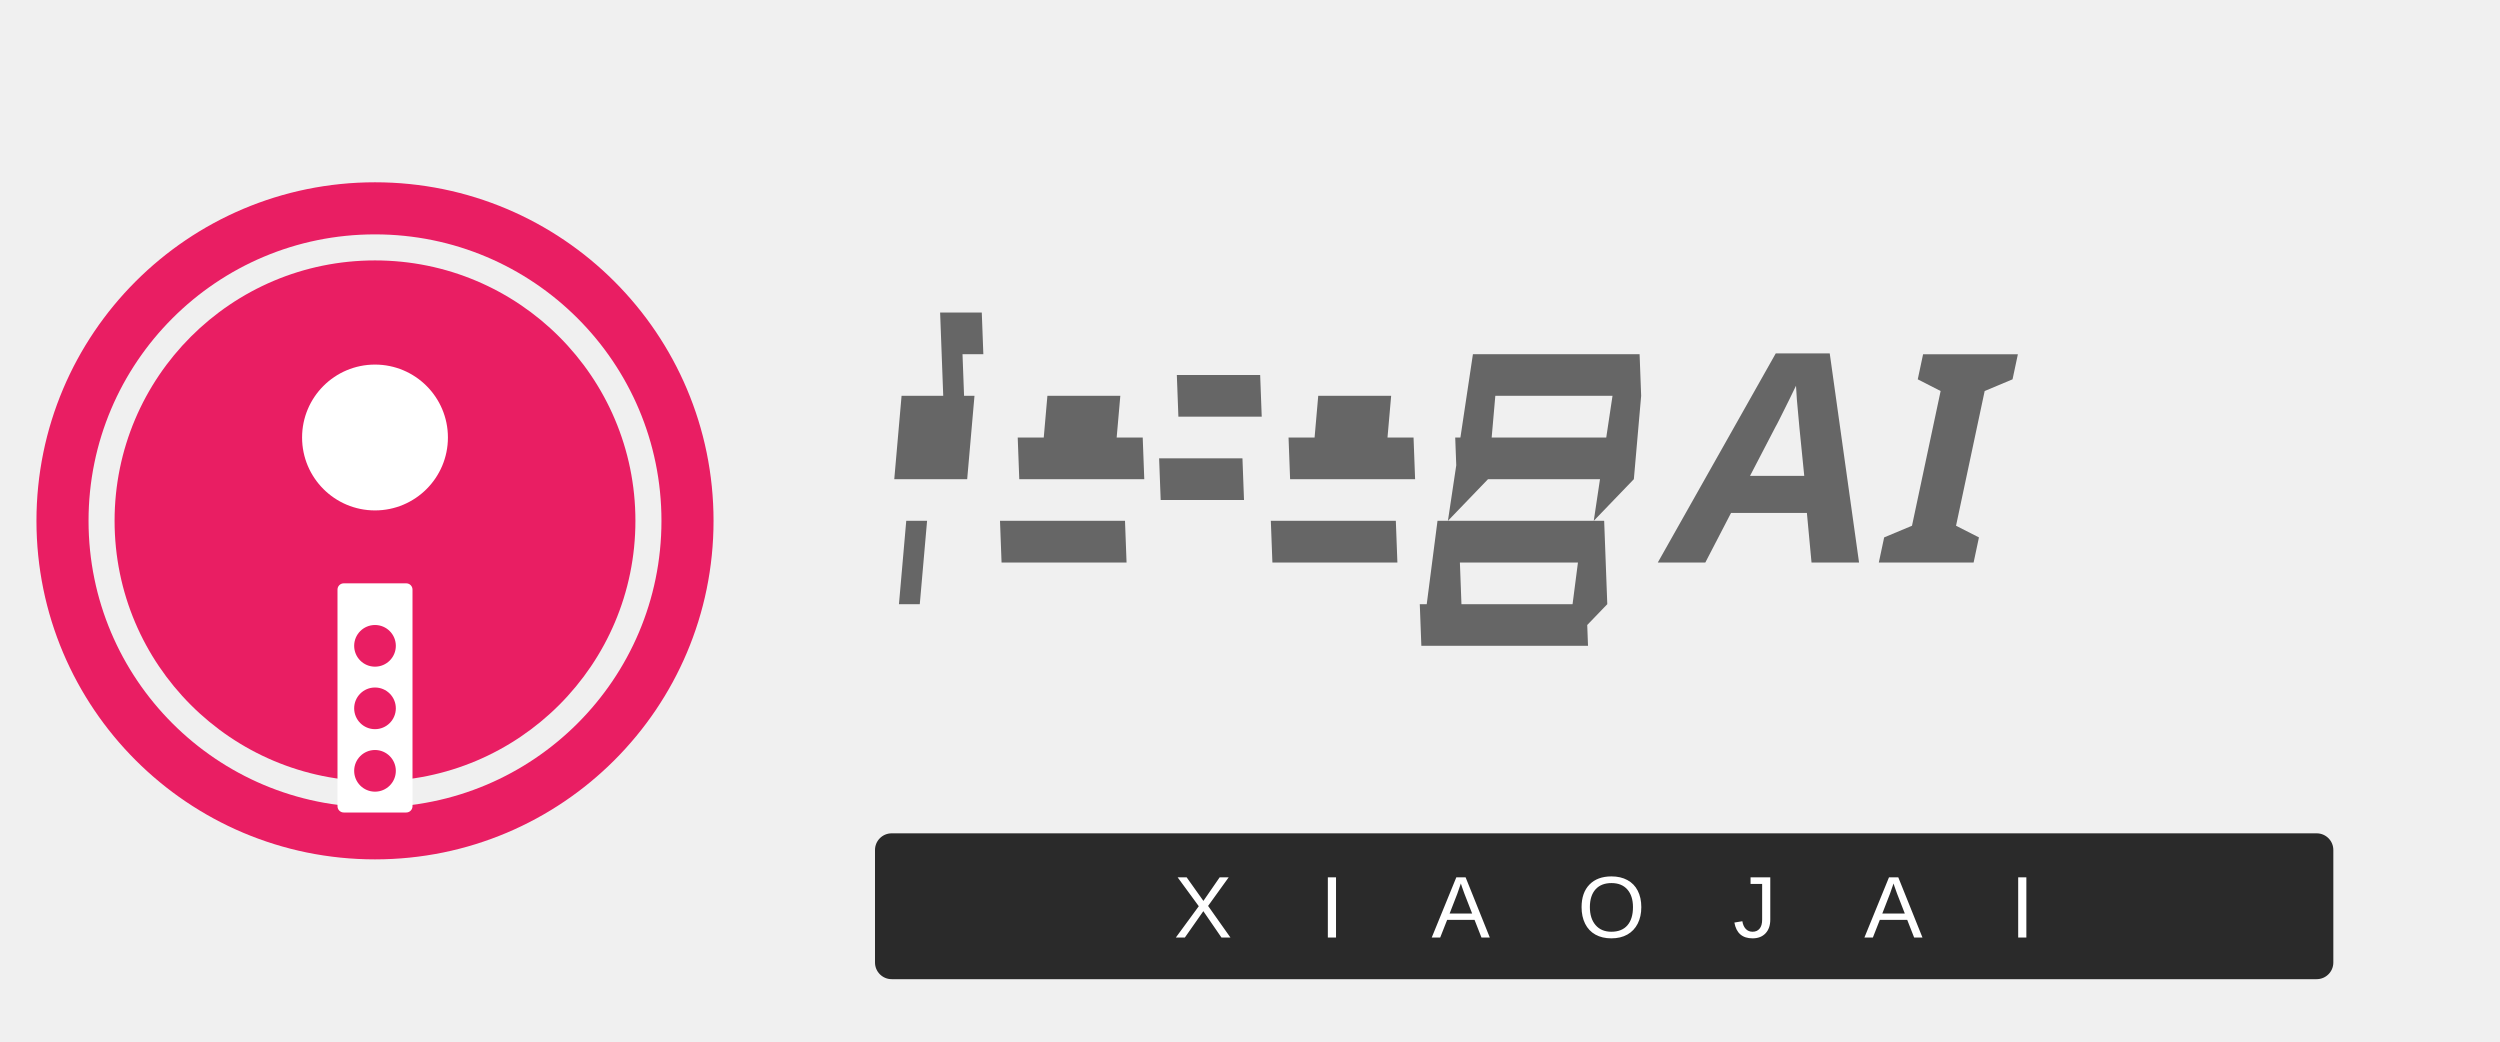
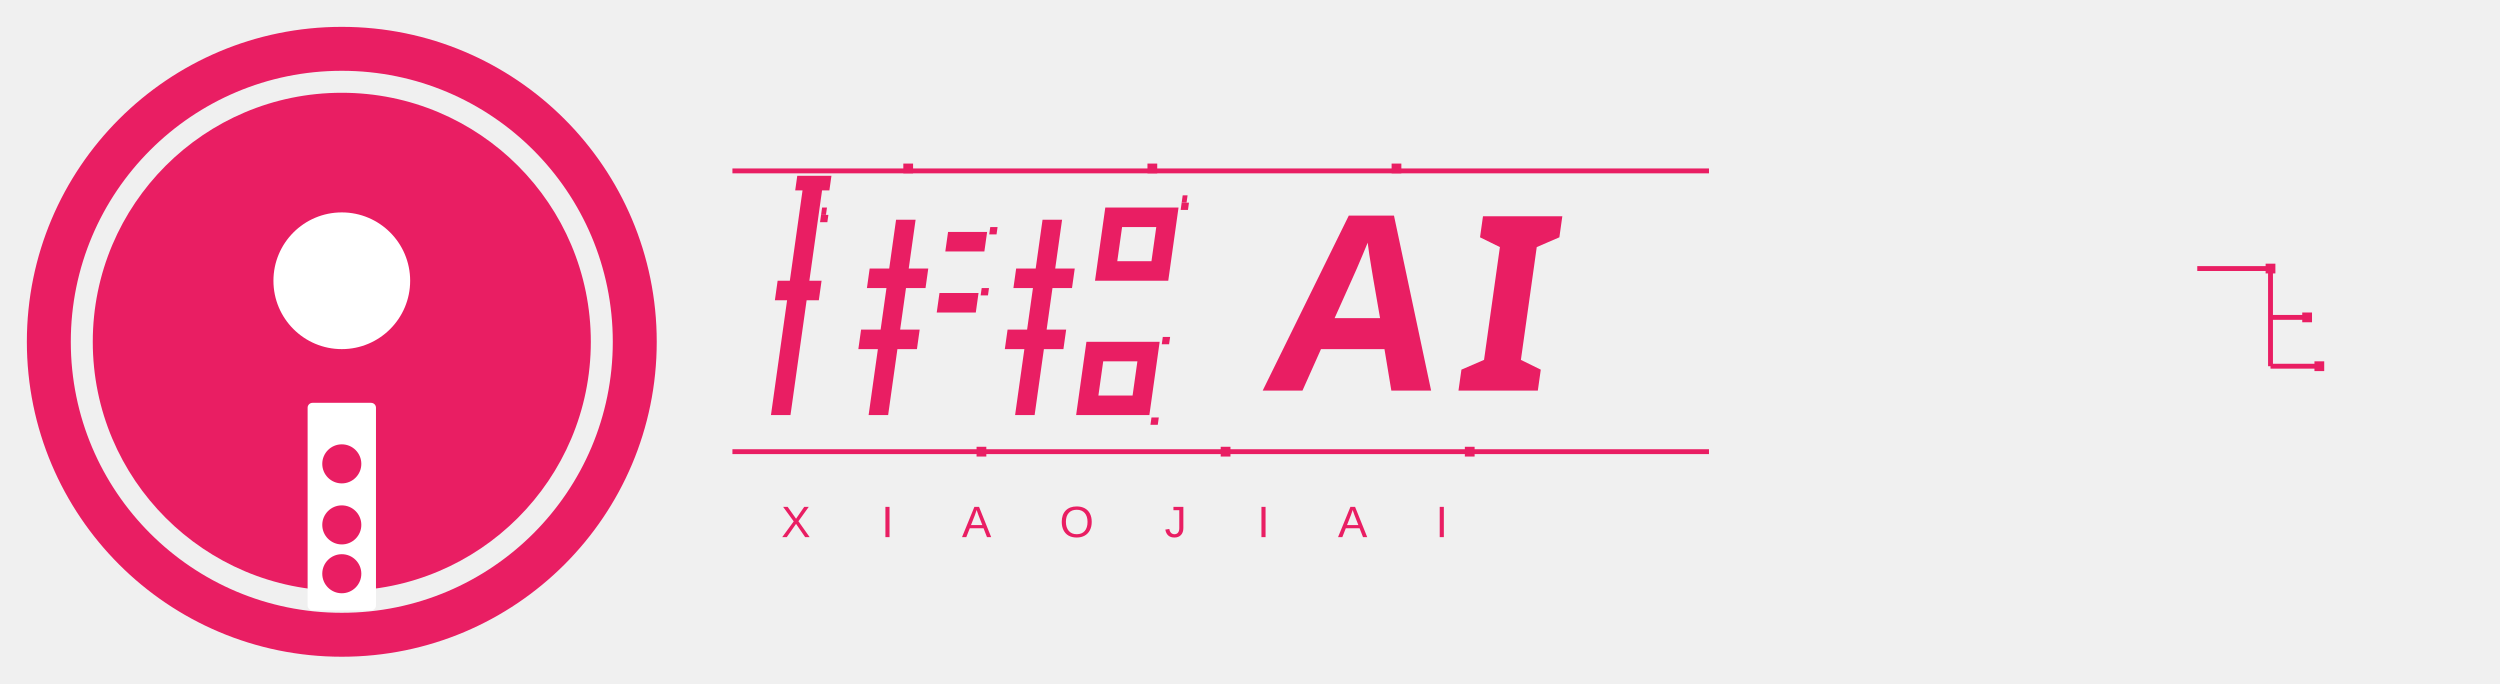
- <svg xmlns="http://www.w3.org/2000/svg" viewBox="0 0 1200 500" width="1200" height="500">
+ <svg xmlns="http://www.w3.org/2000/svg" viewBox="0 0 1024 280" width="1024" height="280">
  <defs>
    <style>
-       .key-pink { fill: #E91E63; }
-       .text-gray { fill: #666666; }
-       .text-white { fill: #FFFFFF; }
-       .bg-dark { fill: #2a2a2a; }
+       .logo-pink { fill: #E91E63; }
+       .logo-text { fill: #E91E63; font-family: 'Arial Black', 'Microsoft YaHei', sans-serif; font-weight: 900; }
+       .logo-subtitle { fill: #E91E63; font-family: Arial, sans-serif; font-size: 18px; letter-spacing: 12px; font-weight: 300; }
    </style>
  </defs>
-   <g transform="translate(180, 250)">
-     <circle cx="0" cy="0" r="150" fill="none" stroke="#E91E63" stroke-width="25" />
-     <circle cx="0" cy="0" r="125" class="key-pink" />
-     <circle cx="0" cy="-40" r="35" class="text-white" />
-     <rect x="-18" y="30" width="36" height="110" class="text-white" rx="3" />
-     <circle cx="0" cy="60" r="10" fill="#E91E63" />
-     <circle cx="0" cy="90" r="10" fill="#E91E63" />
-     <circle cx="0" cy="120" r="10" fill="#E91E63" />
+   <g transform="translate(140, 140)">
+     <circle cx="0" cy="0" r="120" fill="none" stroke="#E91E63" stroke-width="18" />
+     <circle cx="0" cy="0" r="102" class="logo-pink" />
+     <circle cx="0" cy="-25" r="28" fill="#FFFFFF" />
+     <rect x="-14" y="25" width="28" height="85" fill="#FFFFFF" rx="2" />
+     <circle cx="0" cy="50" r="8" fill="#E91E63" />
+     <circle cx="0" cy="75" r="8" fill="#E91E63" />
+     <circle cx="0" cy="95" r="8" fill="#E91E63" />
  </g>
-   <g transform="translate(420, 250)">
-     <g transform="skewX(-12)">
-       <path d="M 0,-60 L 35,-60 L 40,-20 L 5,-20 Z M 15,-80 L 25,-80 L 30,-60 L 20,-60 Z M 10,-100 L 30,-100 L 35,-80 L 15,-80 Z M 15,0 L 25,0 L 30,40 L 20,40 Z" class="text-gray" />
-       <path d="M 70,-60 L 105,-60 L 110,-20 L 75,-20 Z M 60,-40 L 120,-40 L 125,-20 L 65,-20 Z M 60,0 L 120,0 L 125,20 L 65,20 Z M 130,-70 L 170,-70 L 175,-50 L 135,-50 Z M 130,-30 L 170,-30 L 175,-10 L 135,-10 Z" class="text-gray" />
-       <path d="M 200,-60 L 235,-60 L 240,-20 L 205,-20 Z M 190,-40 L 250,-40 L 255,-20 L 195,-20 Z M 190,0 L 250,0 L 255,20 L 195,20 Z M 270,-80 L 350,-80 L 355,-60 L 275,-60 Z M 270,-80 L 285,-60 L 290,-20 L 275,0 Z M 340,-80 L 355,-60 L 360,-20 L 345,0 Z M 270,-40 L 350,-40 L 355,-20 L 275,-20 Z M 270,0 L 350,0 L 355,20 L 275,20 Z M 270,0 L 285,20 L 290,40 L 275,60 Z M 340,0 L 355,20 L 360,40 L 345,60 Z M 270,40 L 350,40 L 355,60 L 275,60 Z" class="text-gray" />
-       <text x="380" y="20" font-family="'Arial Black', sans-serif" font-size="140" font-weight="900" class="text-gray" letter-spacing="5">AI</text>
+   <g transform="translate(320, 140)">
+     <g transform="skewX(-8)">
+       <path d="M 0,-50 L 8,-50 L 8,30 L 0,30 Z M -5,-25 L 13,-25 L 13,-17 L -5,-17 Z M 0,-65 L 8,-65 L 8,-50 L 0,-50 Z M -3,-68 L 11,-68 L 11,-62 L -3,-62 Z" class="logo-pink" />
+       <rect x="9" y="-52" width="3" height="3" class="logo-pink" />
+       <line x1="10" y1="-55" x2="10" y2="-52" stroke="#E91E63" stroke-width="2" />
    </g>
+     <g transform="translate(40, 0) skewX(-8)">
+       <path d="M 0,-50 L 8,-50 L 8,30 L 0,30 Z M -8,-30 L 16,-30 L 16,-22 L -8,-22 Z M -8,-5 L 16,-5 L 16,3 L -8,3 Z M 22,-45 L 38,-45 L 38,-37 L 22,-37 Z M 22,-20 L 38,-20 L 38,-12 L 22,-12 Z" class="logo-pink" />
+       <rect x="39" y="-47" width="3" height="3" class="logo-pink" />
+       <rect x="39" y="-22" width="3" height="3" class="logo-pink" />
+     </g>
+     <g transform="translate(100, 0) skewX(-8)">
+       <path d="M 0,-50 L 8,-50 L 8,30 L 0,30 Z M -8,-30 L 16,-30 L 16,-22 L -8,-22 Z M -8,-5 L 16,-5 L 16,3 L -8,3 Z" class="logo-pink" />
+       <path d="M 25,-55 L 55,-55 L 55,-47 L 25,-47 Z M 25,-55 L 33,-55 L 33,-25 L 25,-25 Z M 47,-55 L 55,-55 L 55,-25 L 47,-25 Z M 25,-33 L 55,-33 L 55,-25 L 25,-25 Z" class="logo-pink" />
+       <path d="M 25,0 L 55,0 L 55,8 L 25,8 Z M 25,0 L 33,0 L 33,30 L 25,30 Z M 47,0 L 55,0 L 55,30 L 47,30 Z M 25,22 L 55,22 L 55,30 L 25,30 Z" class="logo-pink" />
+       <rect x="56" y="-57" width="3" height="3" class="logo-pink" />
+       <rect x="56" y="-2" width="3" height="3" class="logo-pink" />
+       <rect x="56" y="31" width="3" height="3" class="logo-pink" />
+       <line x1="57" y1="-60" x2="57" y2="-57" stroke="#E91E63" stroke-width="2" />
+     </g>
+     <text x="200" y="20" class="logo-text" font-size="100" letter-spacing="8" transform="skewX(-8)">AI</text>
+     <line x1="-20" y1="-70" x2="380" y2="-70" stroke="#E91E63" stroke-width="2" />
+     <rect x="50" y="-73" width="4" height="4" class="logo-pink" />
+     <rect x="150" y="-73" width="4" height="4" class="logo-pink" />
+     <rect x="250" y="-73" width="4" height="4" class="logo-pink" />
+     <line x1="-20" y1="45" x2="380" y2="45" stroke="#E91E63" stroke-width="2" />
+     <rect x="80" y="43" width="4" height="4" class="logo-pink" />
+     <rect x="180" y="43" width="4" height="4" class="logo-pink" />
+     <rect x="280" y="43" width="4" height="4" class="logo-pink" />
  </g>
-   <g transform="translate(420, 400)">
-     <rect x="0" y="0" width="700" height="70" class="bg-dark" rx="8" />
-     <text x="350" y="50" font-family="Arial, sans-serif" font-size="42" font-weight="400" class="text-white" text-anchor="middle" letter-spacing="42">XIAOJAI</text>
+   <text x="320" y="220" class="logo-subtitle">X I A O J I A I</text>
+   <g transform="translate(900, 140)">
+     <line x1="0" y1="-30" x2="30" y2="-30" stroke="#E91E63" stroke-width="2" />
+     <line x1="30" y1="-30" x2="30" y2="10" stroke="#E91E63" stroke-width="2" />
+     <line x1="30" y1="10" x2="50" y2="10" stroke="#E91E63" stroke-width="2" />
+     <rect x="48" y="8" width="4" height="4" class="logo-pink" />
+     <rect x="28" y="-32" width="4" height="4" class="logo-pink" />
+     <line x1="30" y1="-10" x2="45" y2="-10" stroke="#E91E63" stroke-width="2" />
+     <rect x="43" y="-12" width="4" height="4" class="logo-pink" />
  </g>
</svg>
